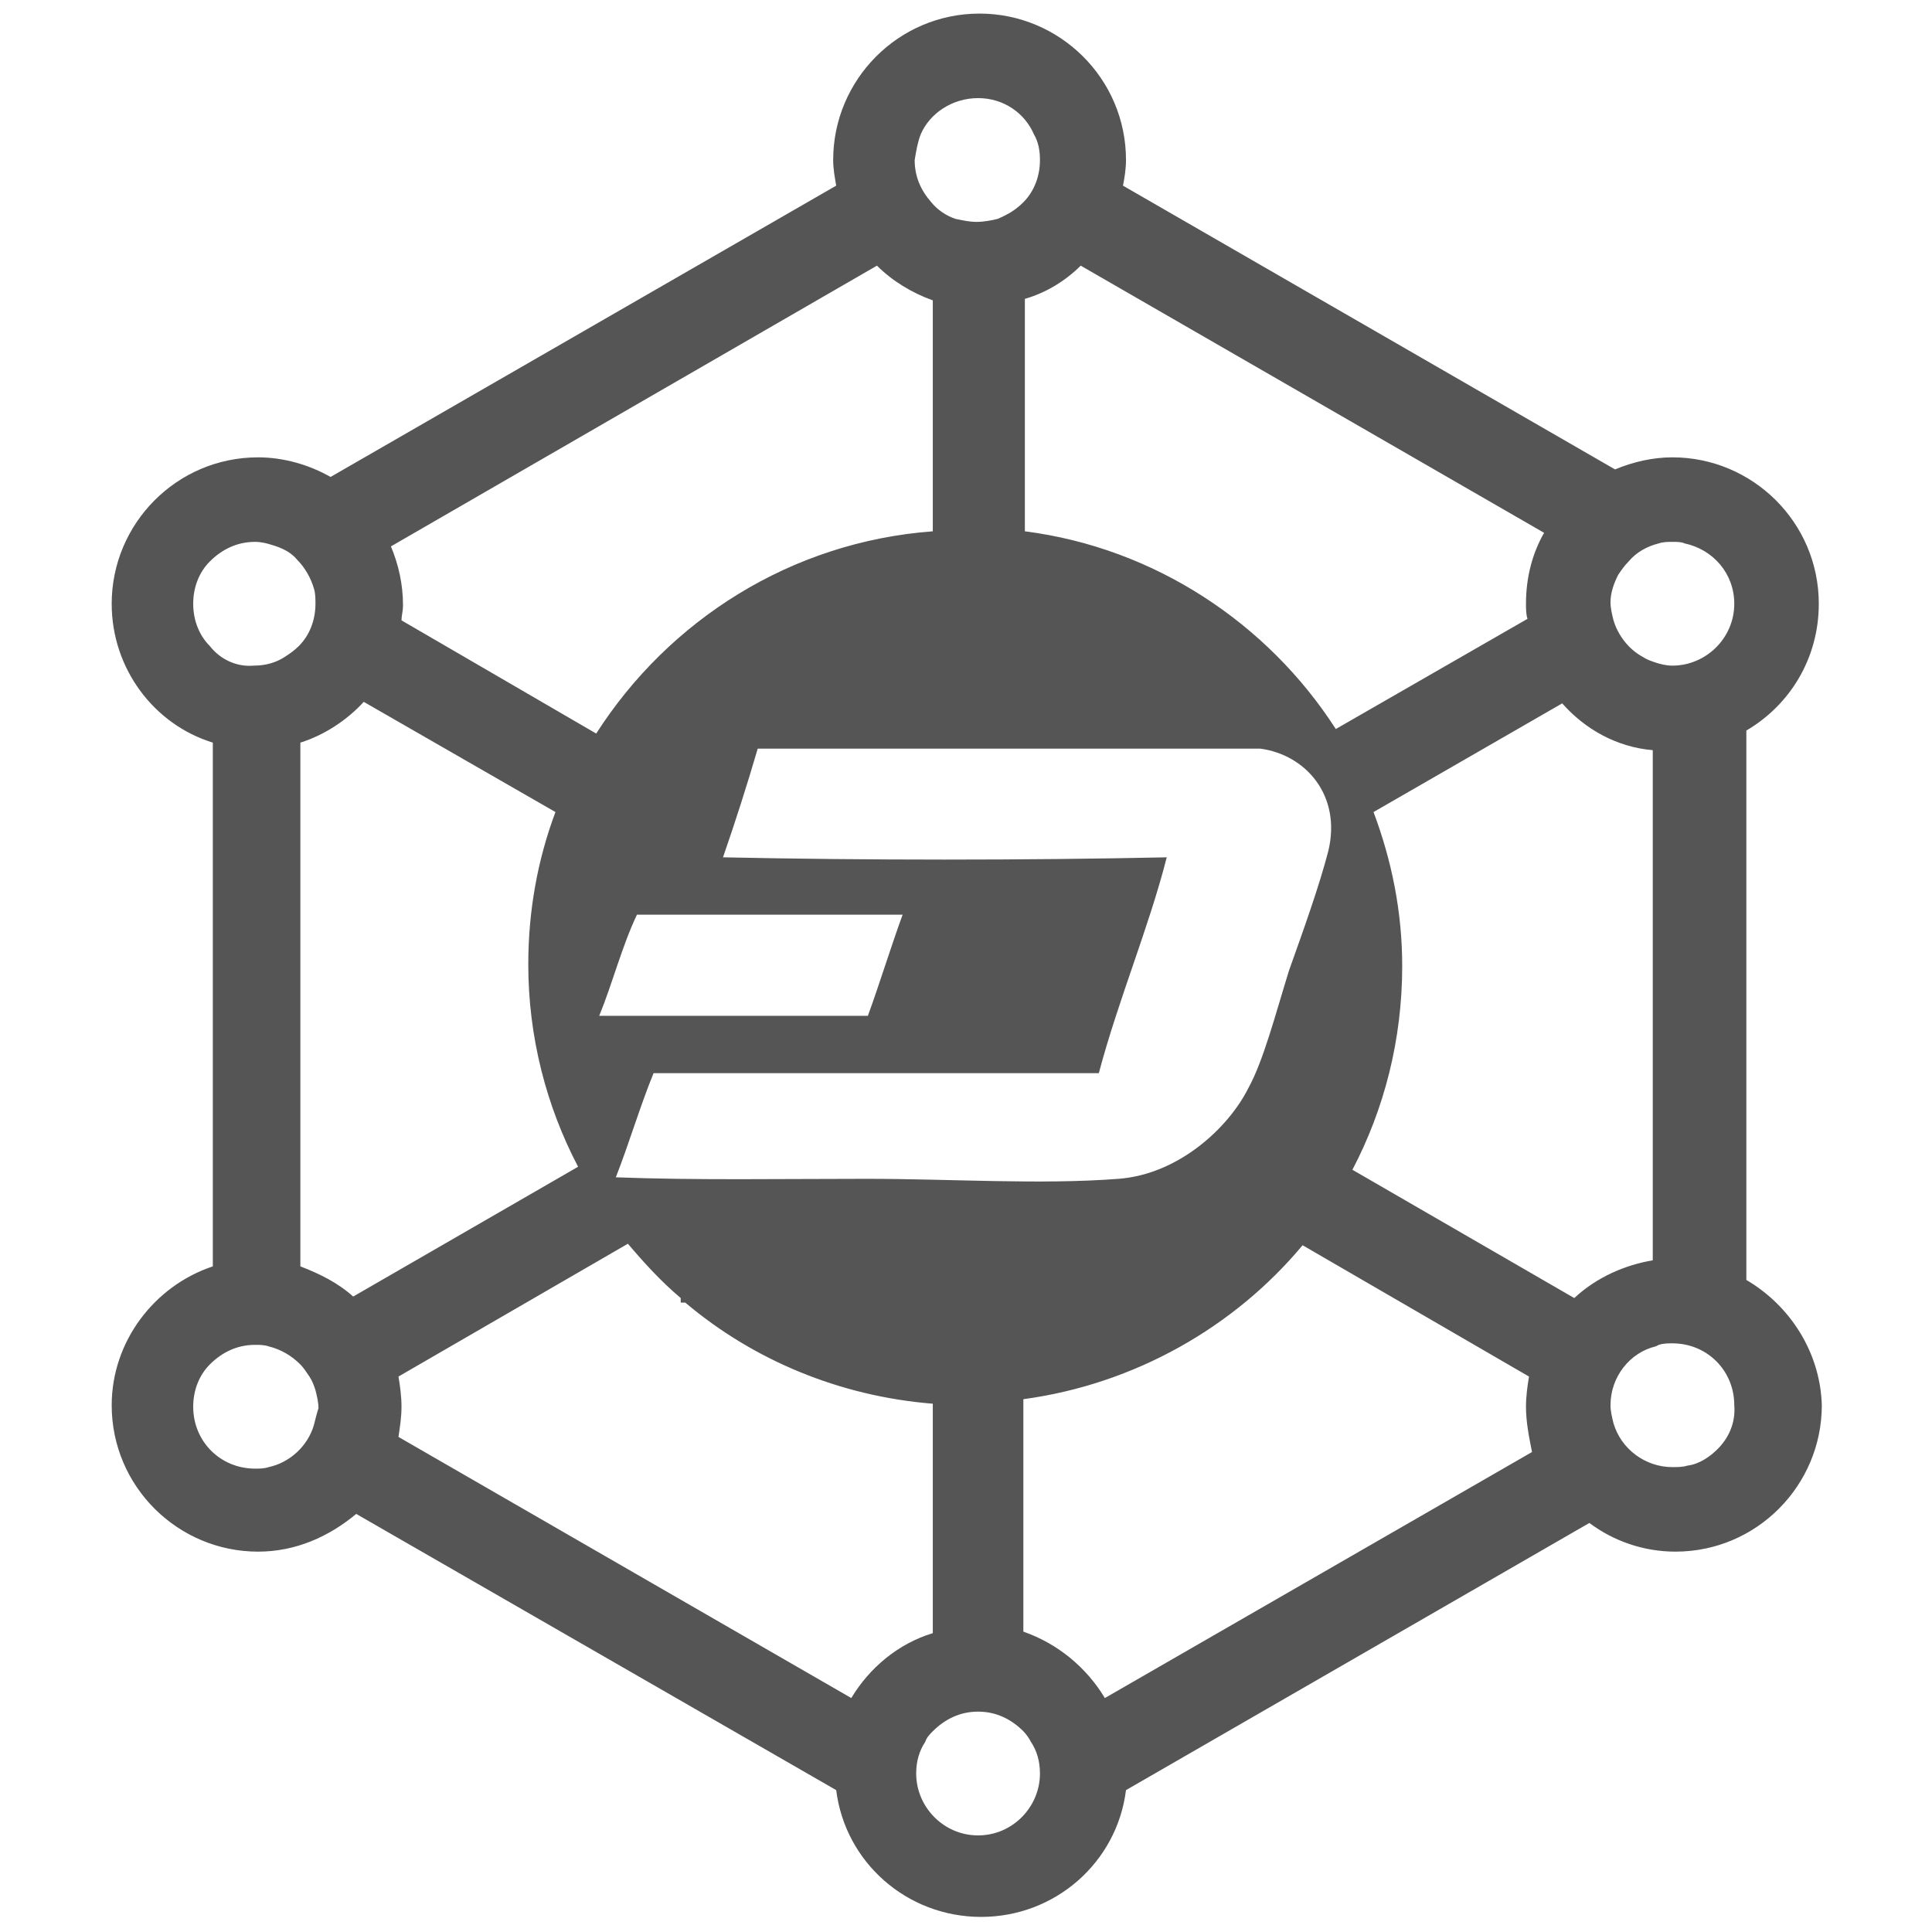
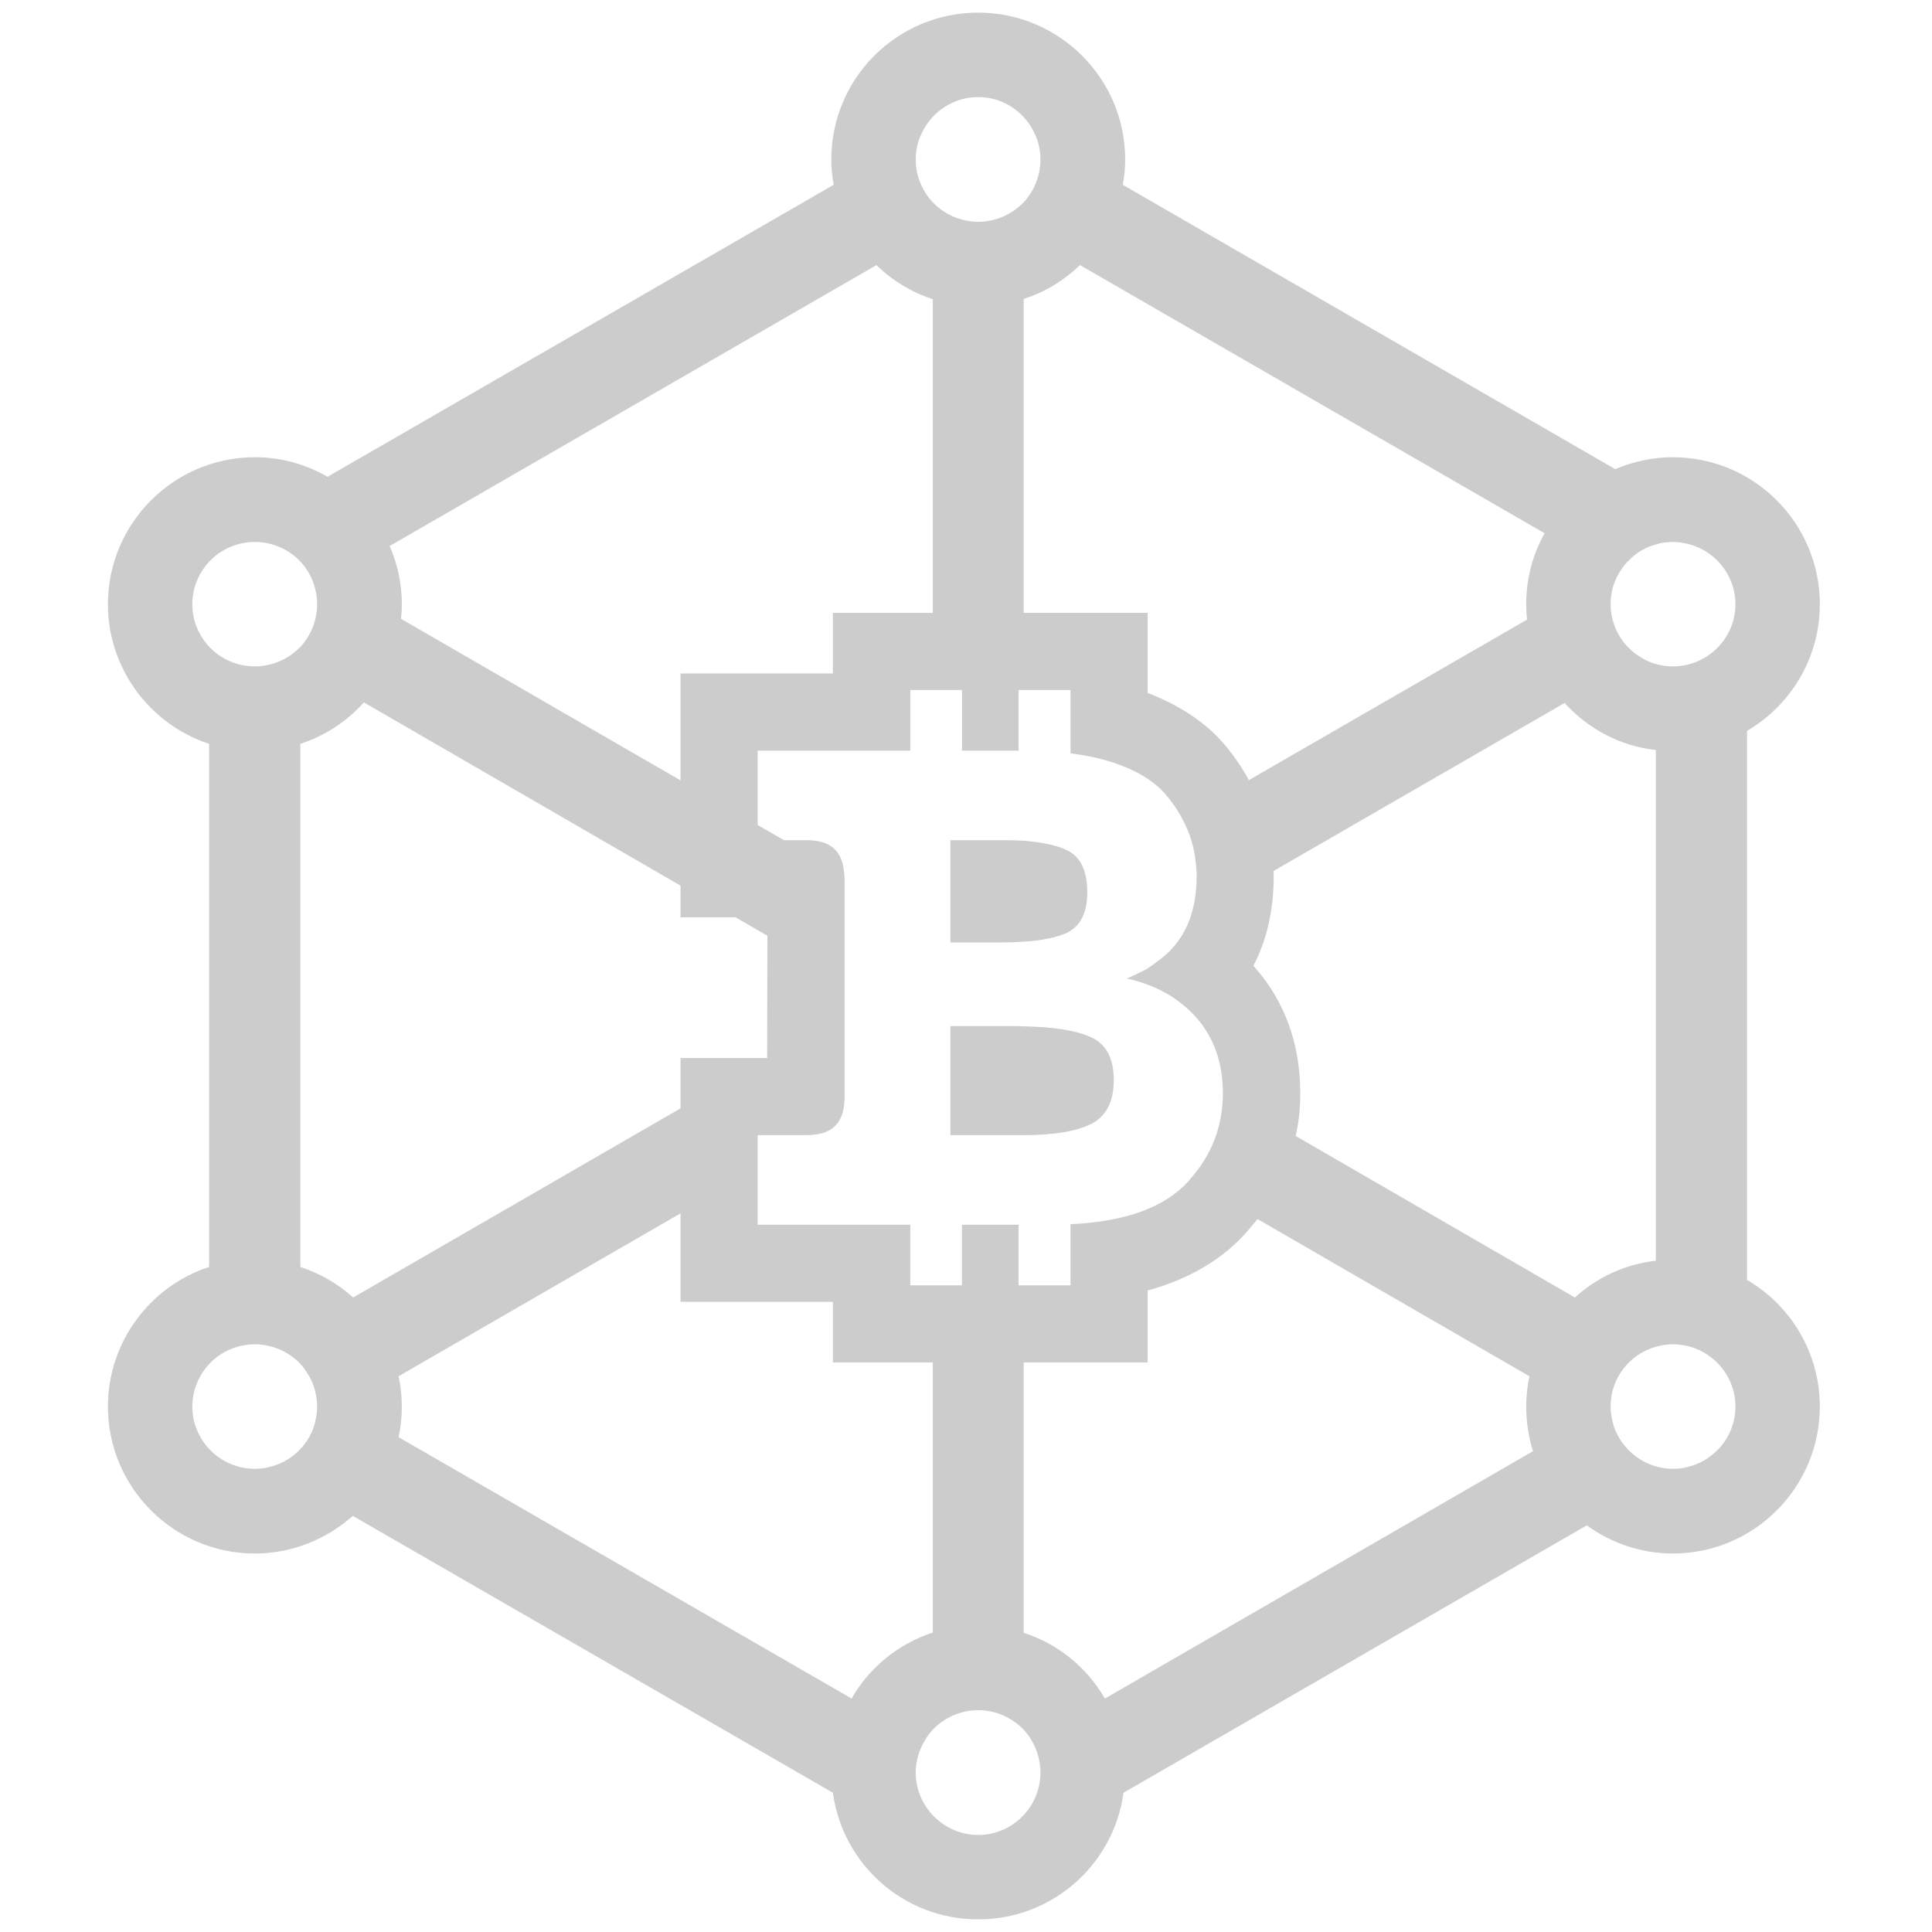
- <svg xmlns="http://www.w3.org/2000/svg" version="1.1" id="Layer_1" x="0px" y="0px" viewBox="-85 62 128 128" enable-background="new -85 62 128 128" xml:space="preserve">
-   <path fill="#555555" d="M30.7,146.8v-36.4c2.9-1.7,4.8-4.8,4.8-8.4c0-5.4-4.4-9.7-9.7-9.7c-1.3,0-2.6,0.3-3.8,0.8l-32.6-18.8  c0.1-0.5,0.2-1.1,0.2-1.7c0-5.4-4.4-9.7-9.7-9.7c-5.4,0-9.7,4.4-9.7,9.7c0,0.6,0.1,1.1,0.2,1.7l-33.5,19.3h0  c-1.4-0.8-3.1-1.3-4.8-1.3c-5.4,0-9.7,4.4-9.7,9.7c0,4.3,2.8,8,6.7,9.2v34.7c-3.9,1.3-6.7,5-6.7,9.2c0,5.4,4.4,9.7,9.7,9.7  c2.5,0,4.7-1,6.5-2.5l31.8,18.3c0.6,4.8,4.7,8.4,9.6,8.4c4.9,0,9-3.6,9.6-8.4l30.7-17.7c1.6,1.2,3.6,1.9,5.7,1.9  c5.4,0,9.7-4.4,9.7-9.7C35.6,151.6,33.6,148.5,30.7,146.8z M22.2,100.1c0.2-0.3,0.4-0.6,0.7-0.9h0c0.5-0.6,1.2-1,2-1.2c0,0,0,0,0,0  c0.3-0.1,0.6-0.1,0.9-0.1c0.3,0,0.6,0,0.8,0.1c1.9,0.4,3.3,2,3.3,4c0,2.3-1.9,4.1-4.1,4.1c-0.4,0-0.8-0.1-1.1-0.2  c-0.3-0.1-0.6-0.2-0.9-0.4c-0.9-0.5-1.6-1.4-1.9-2.4c-0.1-0.4-0.2-0.8-0.2-1.2C21.7,101.3,21.9,100.7,22.2,100.1z M17.3,97.3  c-0.8,1.4-1.2,3-1.2,4.7c0,0.3,0,0.7,0.1,1l-12.7,7.3c-4.5-7-12-12-20.6-13.1V81.8c1.4-0.4,2.7-1.2,3.7-2.2L17.3,97.3z M-41.7,133.1  c9.8,0,19.7,0,29.5,0c1.3-4.9,3.3-9.6,4.5-14.3c-9.5,0.2-19.9,0.2-29.4,0c0.8-2.3,1.6-4.8,2.3-7.2c11.1,0,22.2,0,33.3,0  c3,0.4,5.4,3.1,4.5,6.8c-0.6,2.3-1.6,5.1-2.6,7.9c-0.9,2.9-1.7,6-2.7,7.8c-1.3,2.6-4.6,5.7-8.6,6c-5.2,0.4-11,0-16.7,0  c-5.7,0-11.3,0.1-16.6-0.1C-43.3,137.7-42.6,135.3-41.7,133.1z M-45.3,129.3c0.9-2.2,1.5-4.6,2.5-6.7c5.9,0,11.7,0,17.6,0  c-0.8,2.2-1.5,4.5-2.3,6.7C-33.5,129.3-39.4,129.3-45.3,129.3z M-24,70.9c0.6-1.4,2.1-2.4,3.8-2.4c1.7,0,3.1,1,3.7,2.4  c0.3,0.5,0.4,1.1,0.4,1.7c0,1.1-0.4,2.1-1.1,2.8c-0.5,0.5-1,0.8-1.7,1.1c-0.4,0.1-0.9,0.2-1.4,0.2c-0.5,0-0.9-0.1-1.4-0.2  c-0.6-0.2-1.2-0.6-1.6-1.1c-0.7-0.8-1.1-1.7-1.1-2.8C-24.3,72-24.2,71.4-24,70.9z M-26.9,79.6c1,1,2.3,1.8,3.7,2.3v15.3  c-9.4,0.7-17.5,5.9-22.3,13.4l-12.9-7.5c0-0.3,0.1-0.6,0.1-1c0-1.4-0.3-2.7-0.8-3.9L-26.9,79.6z M-71.1,104.8  c-0.7-0.7-1.1-1.7-1.1-2.8c0-1.1,0.4-2.1,1.1-2.8c0.8-0.8,1.8-1.3,3-1.3c0.4,0,0.8,0.1,1.1,0.2c0.7,0.2,1.3,0.5,1.7,1c0,0,0,0,0,0  c0.5,0.5,0.9,1.2,1.1,1.9c0.1,0.3,0.1,0.7,0.1,1c0,1.1-0.4,2.1-1.1,2.8c-0.3,0.3-0.6,0.5-0.9,0.7c-0.6,0.4-1.3,0.6-2.1,0.6  C-69.3,106.2-70.4,105.7-71.1,104.8z M-64.2,156.4L-64.2,156.4c-0.4,1.4-1.6,2.5-3,2.8c-0.3,0.1-0.6,0.1-0.9,0.1  c-2.3,0-4.1-1.8-4.1-4.1c0-1.1,0.4-2.1,1.1-2.8c0.8-0.8,1.8-1.3,3-1.3c0.3,0,0.6,0,0.9,0.1c0.8,0.2,1.5,0.6,2.1,1.2  c0.2,0.2,0.4,0.5,0.6,0.8c0.2,0.3,0.3,0.6,0.4,0.9c0.1,0.4,0.2,0.8,0.2,1.2C-64,155.6-64.1,156-64.2,156.4z M-65.1,145.9v-34.7h0  c1.6-0.5,3.1-1.5,4.2-2.7l12.7,7.3c-1.2,3.2-1.8,6.6-1.8,10.1c0,4.8,1.2,9.4,3.3,13.4l-14.9,8.6C-62.6,147-63.8,146.4-65.1,145.9z   M-28.6,174.5l-30-17.3c0.1-0.7,0.2-1.3,0.2-2c0-0.7-0.1-1.4-0.2-2l15.2-8.8c1.1,1.3,2.2,2.5,3.5,3.6v0.3h0.3  c4.5,3.8,10.2,6.2,16.4,6.7v15.2C-25.5,170.9-27.4,172.5-28.6,174.5z M-20.2,183.6c-2.3,0-4.1-1.9-4.1-4.1c0-0.8,0.2-1.5,0.6-2.1  c0.1-0.3,0.3-0.5,0.5-0.7c0.8-0.8,1.8-1.3,3-1.3s2.2,0.5,3,1.3c0.2,0.2,0.4,0.5,0.5,0.7c0.4,0.6,0.6,1.3,0.6,2.1  C-16.1,181.7-17.9,183.6-20.2,183.6z M-11.8,174.5c-1.2-2-3.1-3.6-5.4-4.4v-15.4c7.4-1,14-4.8,18.5-10.2l15,8.7  c-0.1,0.6-0.2,1.3-0.2,2c0,1,0.2,2,0.4,3L-11.8,174.5z M19.3,148l-14.7-8.5c2.1-4,3.3-8.6,3.3-13.5c0-3.6-0.7-7-1.9-10.2l12.5-7.2  c1.5,1.7,3.6,2.9,6,3.1v33.8C22.7,145.8,20.8,146.6,19.3,148z M28.8,158L28.8,158L28.8,158c-0.5,0.5-1.2,1-2,1.1c0,0,0,0,0,0  c-0.3,0.1-0.7,0.1-1,0.1c-1.8,0-3.4-1.2-3.9-2.9v0c-0.1-0.4-0.2-0.8-0.2-1.2v0c0-1.9,1.3-3.5,3-3.9l0.2-0.1c0.3-0.1,0.6-0.1,0.9-0.1  c2.3,0,4.1,1.8,4.1,4.1C30,156.3,29.5,157.3,28.8,158z" />
+ <svg xmlns="http://www.w3.org/2000/svg" version="1.1" id="Layer_1" x="0px" y="0px" width="128px" height="128px" viewBox="0 0 128 128" enable-background="new 0 0 128 128" xml:space="preserve">
+   <g id="g8680" transform="translate(956.0376,780.291)" opacity="0.3">
+     <path id="path8682" fill="#555555" d="M-891.909-717.849h2.169c0.558,0,1.058-0.02,1.525-0.056c1.199-0.07,2.132-0.269,2.796-0.553   c0.949-0.43,1.416-1.327,1.416-2.726c0-0.431-0.036-0.808-0.126-1.147c-0.18-0.773-0.571-1.308-1.184-1.614   c-0.628-0.322-1.613-0.539-2.902-0.647c-0.448-0.018-0.952-0.036-1.49-0.036h-3.369v6.383v0.396h0.698H-891.909z" />
+   </g>
+   <g id="g8684" transform="translate(960.5376,776.8115)" opacity="0.3">
+     <path id="path8686" fill="#555555" d="M-888.341-708.132c-0.949-0.41-2.402-0.645-4.373-0.682   c-0.235-0.018-0.468-0.018-0.719-0.018h-0.52h-3.621v1.023v1.059v5.145h4.859c1.989,0,3.477-0.252,4.463-0.738   c0.02-0.016,0.053-0.016,0.071-0.035c0.951-0.52,1.435-1.469,1.435-2.883C-886.746-706.716-887.264-707.683-888.341-708.132" />
+   </g>
+   <g id="g8688" transform="translate(961.0981,752.3516)" opacity="0.3">
+     <path id="path8690" fill="#555555" d="M-887.896-639.818c-1.184-2.045-3.086-3.621-5.379-4.355v-17.912h8.21v-4.768   c2.742-0.754,4.949-2.047,6.561-3.873c0.254-0.287,0.486-0.576,0.72-0.861l18.016,10.418c-0.143,0.645-0.214,1.326-0.214,2.006   c0,1.021,0.161,2.027,0.448,2.957L-887.896-639.818z M-892.165-634.922c0,2.275-1.845,4.141-4.124,4.141   c-2.275,0-4.141-1.865-4.141-4.141c0-0.752,0.216-1.471,0.593-2.096c0.143-0.271,0.322-0.506,0.538-0.738   c0.752-0.789,1.827-1.291,3.01-1.291c1.183,0,2.241,0.502,3.014,1.291c0.194,0.232,0.394,0.467,0.538,0.738   C-892.378-636.393-892.165-635.674-892.165-634.922 M-934.693-661.17l18.683-10.795v5.863h10.093v4.016h6.618v17.896   c-2.297,0.75-4.213,2.326-5.378,4.371l-30.016-17.318c0.145-0.662,0.217-1.328,0.217-2.027   C-934.476-659.844-934.549-660.525-934.693-661.17 M-903.029-734.788c1.041,1.022,2.314,1.793,3.73,2.261v20.779h-6.618v4.016   h-10.093v7.082l-18.521-10.704c0.038-0.322,0.056-0.644,0.056-0.965c0-1.383-0.289-2.674-0.808-3.858L-903.029-734.788z    M-896.289-745.921c1.669,0,3.104,1.004,3.747,2.439c0.254,0.521,0.377,1.094,0.377,1.703c0,1.094-0.429,2.08-1.109,2.832   c-0.469,0.468-1.022,0.843-1.651,1.058c-0.429,0.144-0.877,0.234-1.363,0.234c-0.482,0-0.93-0.09-1.361-0.234   c-0.628-0.214-1.201-0.59-1.649-1.058c-0.699-0.752-1.13-1.738-1.13-2.832c0-0.609,0.125-1.182,0.377-1.703   C-899.409-744.917-897.955-745.921-896.289-745.921 M-858.762-717.022c-0.789,1.402-1.221,2.995-1.221,4.702   c0,0.337,0.018,0.676,0.056,1.02l-18.433,10.634c-0.466-0.881-1.074-1.741-1.775-2.547c-1.22-1.364-2.885-2.441-4.93-3.229v-5.307   h-8.21v-20.799c1.416-0.448,2.689-1.235,3.728-2.241L-858.762-717.022z M-877.946-688.243c-0.038-0.035-0.072-0.092-0.11-0.126   c0.896-1.721,1.345-3.712,1.345-5.936c0-0.106,0-0.231-0.017-0.339l19.29-11.134c1.526,1.685,3.642,2.851,6.043,3.119v33.833   c-2.043,0.232-3.907,1.109-5.361,2.438l-18.5-10.703c0.215-0.914,0.304-1.865,0.304-2.832   C-874.953-683.17-875.958-685.967-877.946-688.243 M-882.285-674.188c0,0.02-0.02,0.035-0.038,0.053   c-1.561,1.76-4.193,2.727-7.853,2.889v4.051h-3.1h-0.342v-4.016h-3.747v4.016h-1.936h-1.489v-4.016H-910.9v-3.693v-2.24h3.171   c0.252,0,0.504-0.02,0.772-0.055l0.038-0.016c0.501-0.074,1.001-0.289,1.345-0.773c0.269-0.377,0.43-0.914,0.43-1.686v-5.523   v-2.204v-6.761c0-0.07,0-0.143-0.02-0.213c-0.089-2.113-1.541-2.313-2.564-2.313h-1.432l-1.74-1.002v-4.93h10.112v-4.017h1.489   h1.936v4.017h3.747v-4.017h0.342h3.1v4.195c1.006,0.127,1.921,0.322,2.763,0.591c1.542,0.503,2.706,1.202,3.478,2.062   c0.467,0.538,0.858,1.094,1.164,1.687c0.504,0.932,0.809,1.92,0.896,2.96c0.038,0.268,0.056,0.553,0.056,0.839   c0,1.077-0.161,2.028-0.466,2.87c-0.396,1.079-1.04,1.937-1.919,2.618c-0.538,0.412-0.913,0.68-1.129,0.77   c-0.199,0.108-0.592,0.287-1.112,0.523c1.937,0.428,3.479,1.307,4.642,2.631c1.15,1.328,1.722,2.994,1.722,4.969v0.053   C-880.097-677.721-880.817-675.818-882.285-674.188 M-850.266-716.446c0.287,0,0.559,0.035,0.824,0.092   c1.886,0.374,3.32,2.041,3.32,4.034c0,2.274-1.866,4.119-4.145,4.119c-0.393,0-0.77-0.052-1.129-0.16   c-0.321-0.088-0.627-0.216-0.912-0.395c-0.915-0.52-1.597-1.361-1.901-2.366c-0.126-0.377-0.182-0.789-0.182-1.199   c0-0.684,0.162-1.33,0.467-1.904c0.182-0.337,0.396-0.643,0.663-0.931h0.019c0.52-0.575,1.22-0.986,2.007-1.166   c0.021-0.018,0.021-0.018,0.038-0.018C-850.891-716.411-850.587-716.446-850.266-716.446 M-941.2-703.069   c1.647-0.539,3.082-1.488,4.212-2.747l20.977,12.14v2.098h3.642l2.114,1.222l-0.017,8.101h-5.738v3.334l-21.693,12.533   c-1.005-0.914-2.186-1.594-3.496-2.025V-703.069z M-947.244-715.136c0.754-0.807,1.849-1.31,3.033-1.31   c0.394,0,0.787,0.055,1.146,0.161c0.666,0.197,1.256,0.538,1.738,1.004c0.02,0.019,0.02,0.019,0.038,0.037   c0.52,0.521,0.896,1.184,1.074,1.917c0.09,0.324,0.127,0.664,0.127,1.007c0,1.109-0.433,2.095-1.112,2.832   c-0.27,0.268-0.576,0.518-0.915,0.716c-0.629,0.358-1.345,0.571-2.097,0.571c-1.184,0-2.279-0.5-3.033-1.307   c-0.679-0.734-1.111-1.722-1.111-2.812C-948.354-713.417-947.923-714.402-947.244-715.136 M-943.296-655.147   c-0.29,0.072-0.592,0.107-0.915,0.107c-2.279,0-4.144-1.846-4.144-4.125c0-1.076,0.432-2.08,1.111-2.812   c0.754-0.811,1.849-1.311,3.033-1.311c0.322,0,0.625,0.037,0.93,0.109c0.808,0.178,1.525,0.611,2.081,1.182   c0.216,0.232,0.393,0.502,0.555,0.773c0.163,0.266,0.286,0.553,0.378,0.859c0.108,0.375,0.179,0.789,0.179,1.199   c0,0.412-0.071,0.826-0.179,1.203v0.02C-940.697-656.545-941.865-655.469-943.296-655.147 M-847.289-656.313   c-0.502,0.537-1.184,0.951-1.937,1.131c0,0.014-0.033,0.014-0.033,0.014c-0.325,0.094-0.664,0.129-1.007,0.129   c-1.827,0-3.404-1.219-3.942-2.902v-0.02c-0.108-0.377-0.182-0.791-0.182-1.203v-0.018c0-1.883,1.273-3.459,2.995-3.943   l0.215-0.053c0.289-0.072,0.593-0.109,0.914-0.109c2.278,0,4.145,1.846,4.145,4.123c0,1.096-0.432,2.1-1.15,2.852H-847.289z    M-845.353-667.555v-36.376c2.889-1.687,4.824-4.824,4.824-8.389c0-5.363-4.359-9.738-9.737-9.738   c-1.345,0-2.634,0.287-3.818,0.789l-32.631-18.841c0.109-0.541,0.164-1.097,0.164-1.669c0-5.379-4.376-9.736-9.738-9.736   c-5.379,0-9.733,4.357-9.733,9.736c0,0.573,0.053,1.129,0.16,1.669l-33.527,19.342h-0.017c-1.417-0.822-3.066-1.29-4.804-1.29   c-5.379,0-9.738,4.375-9.738,9.738c0,4.3,2.815,7.976,6.705,9.25v34.655c-3.89,1.273-6.705,4.951-6.705,9.25   c0,5.361,4.359,9.738,9.738,9.738c2.474,0,4.748-0.953,6.489-2.494l31.804,18.342c0.647,4.752,4.698,8.391,9.628,8.391   c4.914,0,8.983-3.639,9.626-8.391l30.696-17.715c1.595,1.166,3.586,1.867,5.7,1.867c5.378,0,9.737-4.377,9.737-9.738   C-840.529-662.729-842.464-665.867-845.353-667.555" />
+   </g>
</svg>
